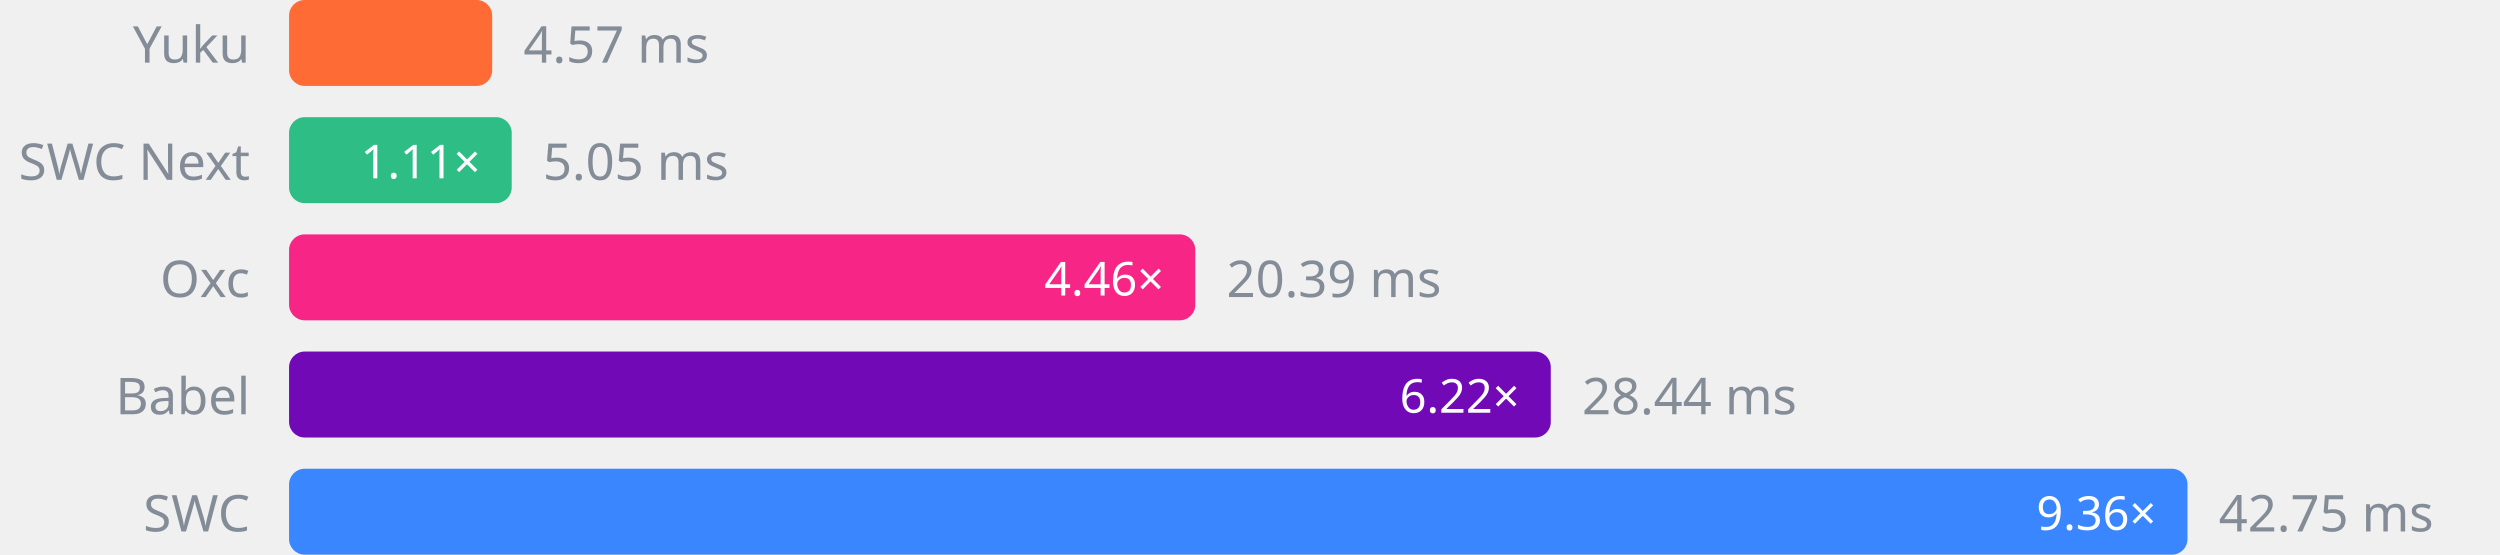
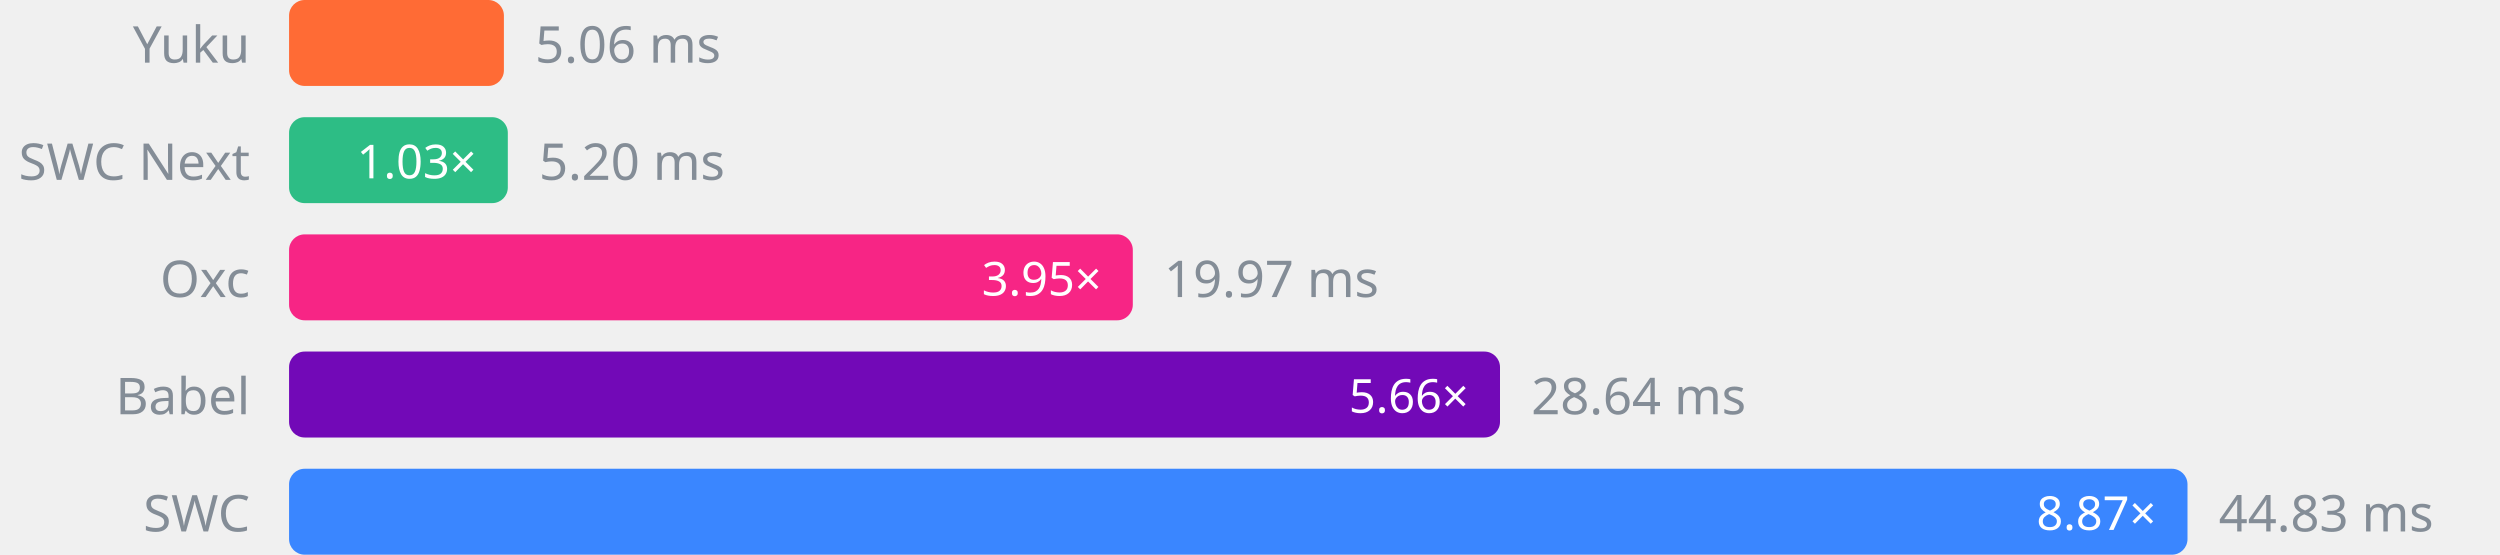
<svg xmlns="http://www.w3.org/2000/svg" width="640" height="142" viewBox="0 0 640 142">
  <style>
    text { font: 13px -apple-system, BlinkMacSystemFont, "Segoe UI", "Noto Sans", Helvetica, Arial, sans-serif; fill: #848d97; dominant-baseline: central; font-variant-numeric: tabular-nums }
    .ratio { font-size: 12px; fill: #fff }
  </style>
  <text x="64" y="11" text-anchor="end">Yuku</text>
-   <rect x="74" y="0" width="52" height="22" rx="4" fill="#FF6B35" />
-   <text x="134" y="11">4.57 ms</text>
+   <rect x="74" y="0" width="55" height="22" rx="4" fill="#FF6B35" />
+   <text x="137" y="11">5.06 ms</text>
  <text x="64" y="41" text-anchor="end">SWC Next</text>
-   <rect x="74" y="30" width="57" height="22" rx="4" fill="#2DBD85" />
-   <text x="139" y="41">5.05 ms</text>
-   <text class="ratio" x="123" y="41" text-anchor="end">1.11×</text>
+   <rect x="74" y="30" width="56" height="22" rx="4" fill="#2DBD85" />
+   <text x="138" y="41">5.20 ms</text>
+   <text class="ratio" x="122" y="41" text-anchor="end">1.03×</text>
  <text x="64" y="71" text-anchor="end">Oxc</text>
-   <rect x="74" y="60" width="232" height="22" rx="4" fill="#F72585" />
-   <text x="314" y="71">20.39 ms</text>
-   <text class="ratio" x="298" y="71" text-anchor="end">4.46×</text>
+   <rect x="74" y="60" width="216" height="22" rx="4" fill="#F72585" />
+   <text x="298" y="71">19.97 ms</text>
+   <text class="ratio" x="282" y="71" text-anchor="end">3.95×</text>
  <text x="64" y="101" text-anchor="end">Babel</text>
-   <rect x="74" y="90" width="323" height="22" rx="4" fill="#7209B7" />
-   <text x="405" y="101">28.44 ms</text>
-   <text class="ratio" x="389" y="101" text-anchor="end">6.22×</text>
+   <rect x="74" y="90" width="310" height="22" rx="4" fill="#7209B7" />
+   <text x="392" y="101">28.64 ms</text>
+   <text class="ratio" x="376" y="101" text-anchor="end">5.66×</text>
  <text x="64" y="131" text-anchor="end">SWC</text>
  <rect x="74" y="120" width="486" height="22" rx="4" fill="#3A86FF" />
-   <text x="568" y="131">42.75 ms</text>
-   <text class="ratio" x="552" y="131" text-anchor="end">9.36×</text>
+   <text x="568" y="131">44.83 ms</text>
+   <text class="ratio" x="552" y="131" text-anchor="end">8.87×</text>
</svg>
